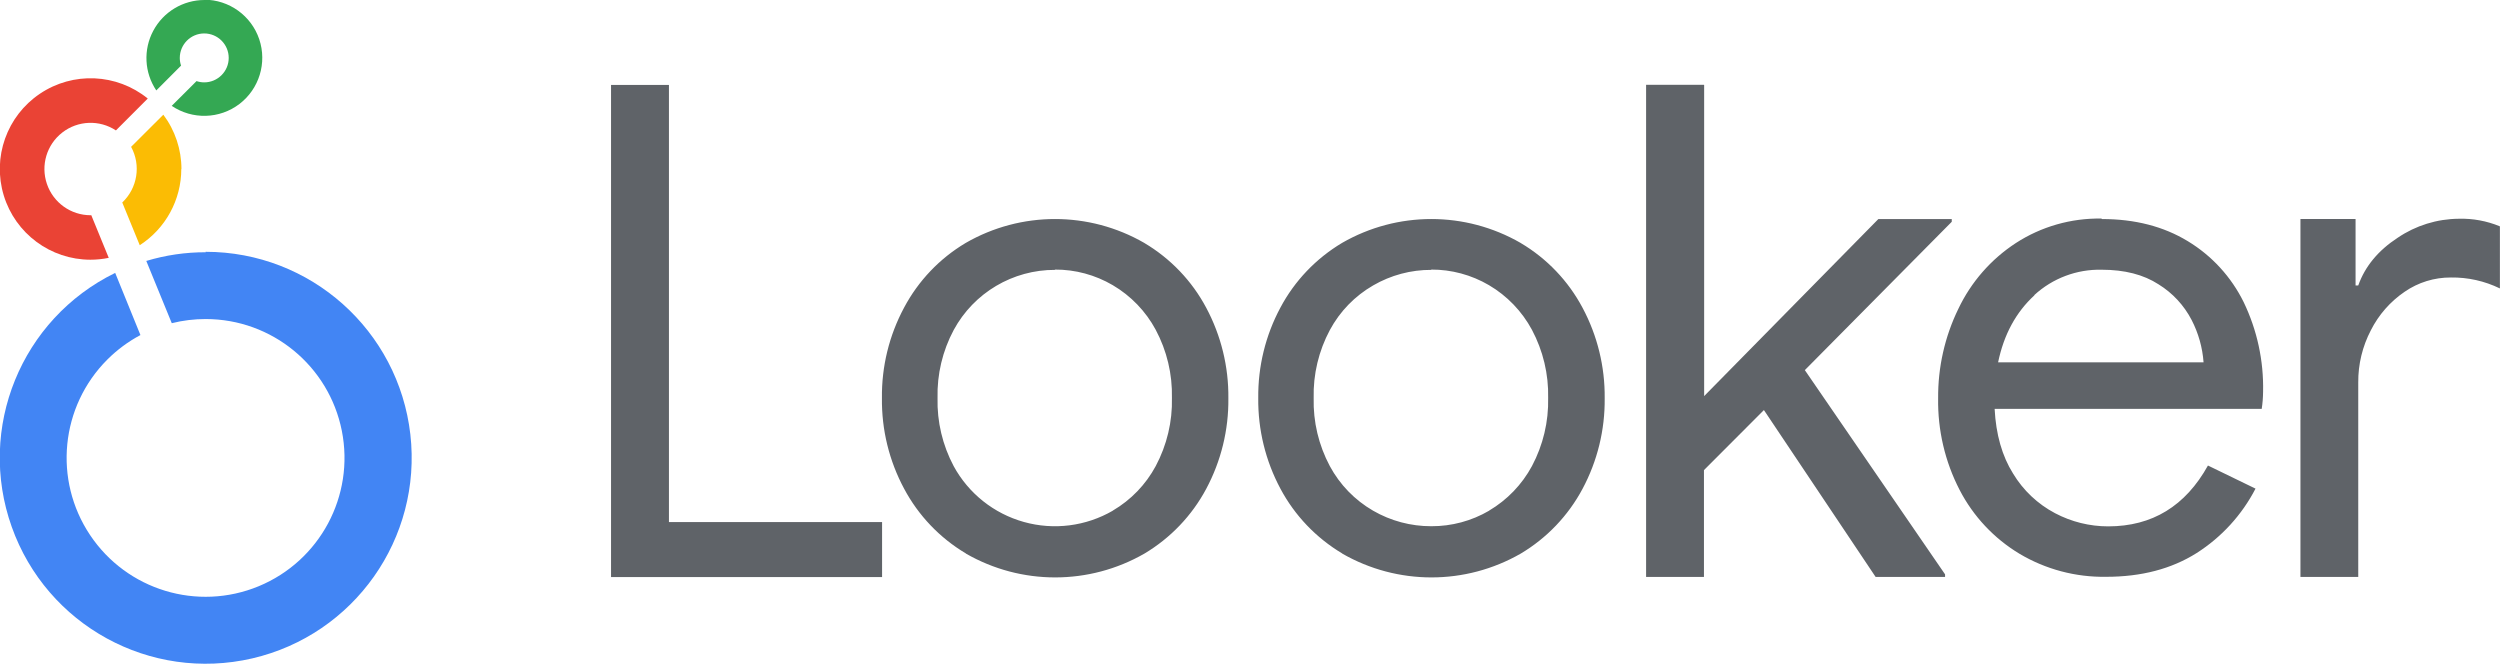
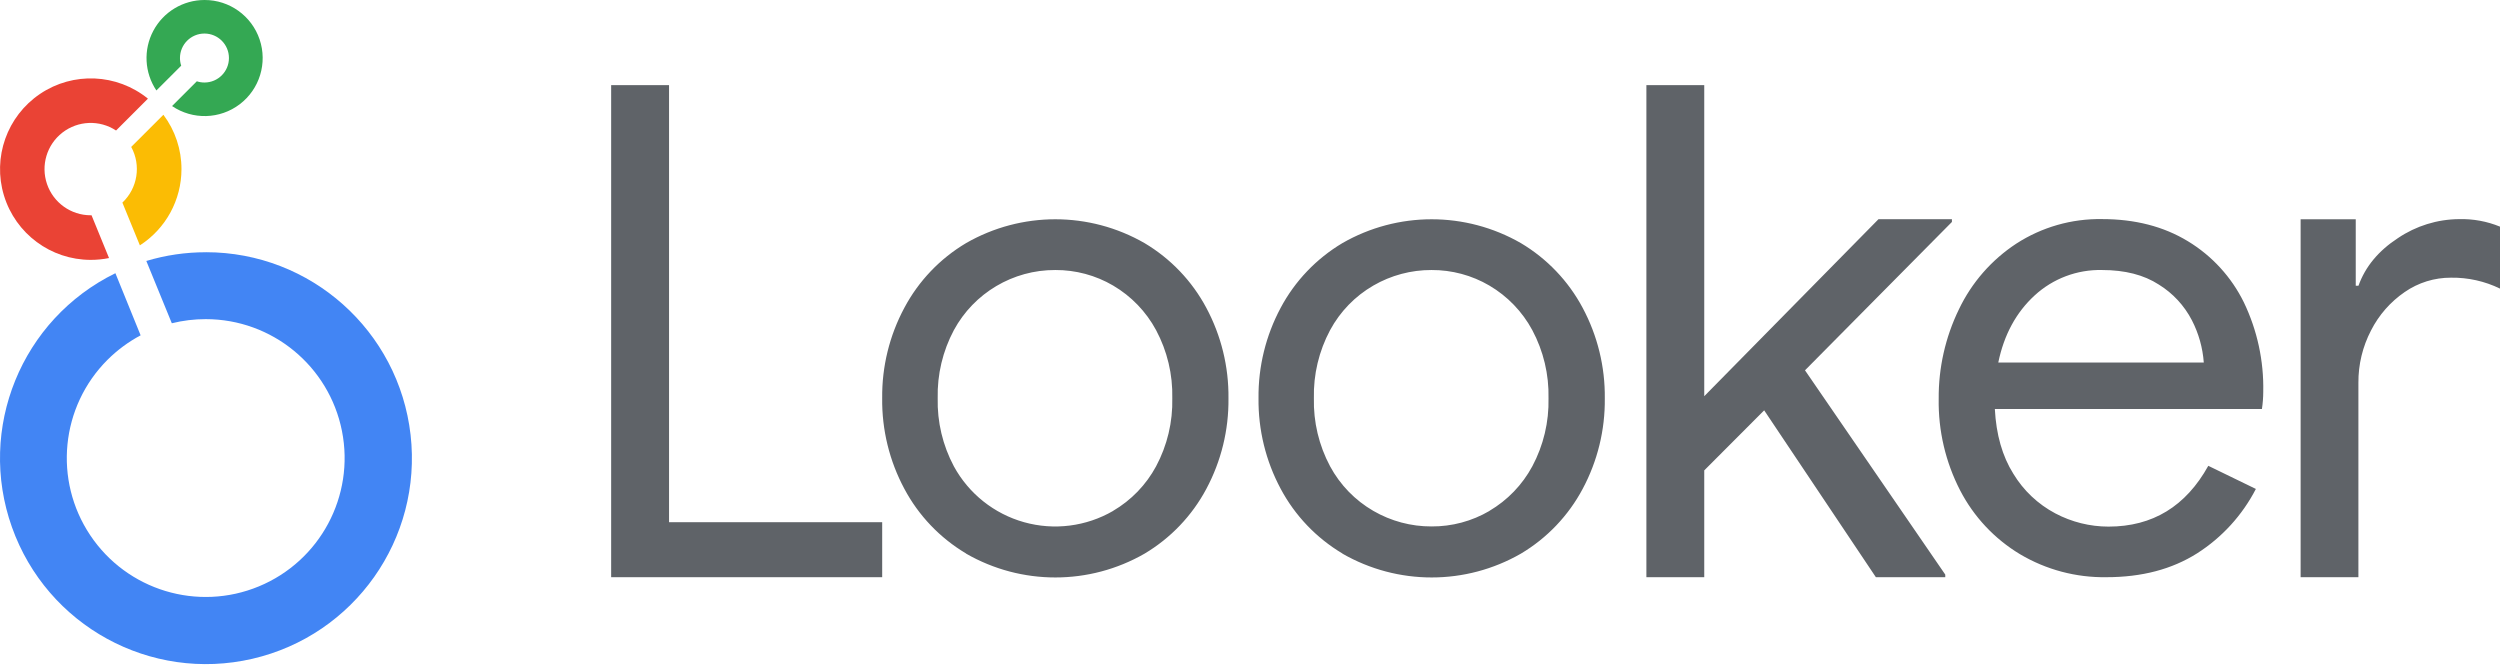
- <svg xmlns="http://www.w3.org/2000/svg" viewBox="0 0 512 137">
-   <path fill="#34A853" d="M41.89 0c-4.4 0-8.43 2.42-10.5 6.3 -2.07 3.87-1.83 8.57.62 12.22l5.07-5.08c-.17-.51-.26-1.04-.26-1.57 0-2.77 2.24-5.02 5.01-5.02 2.76 0 5.01 2.24 5.01 5.01 0 2.76-2.25 5.01-5.02 5.01 -.54 0-1.06-.09-1.57-.26l-5.08 5.07c4.22 2.86 9.8 2.71 13.86-.38 4.06-3.1 5.69-8.43 4.06-13.27 -1.64-4.84-6.18-8.09-11.28-8.09v0Z" />
-   <path fill="#FBBC04" d="M37.16 34.63c0-4.02-1.3-7.93-3.71-11.14l-6.6 6.58c2.06 3.77 1.31 8.45-1.81 11.4l3.58 8.75c5.3-3.42 8.51-9.3 8.51-15.62Z" />
-   <path fill="#EA4335" d="M18.74 44.08h-.18c-4.05 0-7.64-2.57-8.95-6.4 -1.31-3.83-.05-8.06 3.15-10.54 3.19-2.48 7.61-2.65 10.98-.43l6.52-6.53c-6.35-5.15-15.31-5.55-22.09-.98 -6.78 4.56-9.78 13.01-7.4 20.83 2.38 7.81 9.58 13.15 17.75 13.16 1.26 0 2.51-.13 3.75-.38l-3.59-8.77Z" />
-   <path fill="#4285F4" d="M42.14 51.66c-4.13-.01-8.23.59-12.18 1.78l5.22 12.75c2.27-.57 4.6-.85 6.94-.85 13.57 0 25.25 9.59 27.89 22.9 2.64 13.31-4.49 26.63-17.03 31.82 -12.54 5.19-27 .8-34.54-10.49 -7.54-11.29-6.06-26.33 3.54-35.93 2-2 4.28-3.69 6.78-5.02l-5.17-12.73c-19.26 9.42-28.38 31.8-21.19 52 7.18 20.2 28.37 31.79 49.26 26.95 20.88-4.85 34.81-24.58 32.38-45.88 -2.44-21.31-20.47-37.39-41.91-37.39l-.04 0Z" />
-   <path fill="#5F6368" d="M234.39 49.78c5.35 3.18 9.73 7.76 12.65 13.26 3.04 5.69 4.6 12.07 4.53 18.54 .07 6.46-1.49 12.84-4.54 18.54 -2.93 5.49-7.31 10.07-12.66 13.26 -11.32 6.5-25.23 6.5-36.54 0l-.01-.03c-5.36-3.18-9.73-7.77-12.66-13.27 -3.06-5.7-4.62-12.08-4.54-18.55 -.08-6.46 1.48-12.83 4.53-18.52 2.92-5.5 7.29-10.09 12.65-13.27 11.31-6.51 25.22-6.51 36.53 0Zm77.07 0c5.35 3.17 9.73 7.76 12.65 13.26 3.04 5.69 4.6 12.07 4.53 18.54 .07 6.46-1.49 12.84-4.54 18.54 -2.93 5.49-7.31 10.08-12.66 13.26 -11.32 6.5-25.23 6.5-36.54 0l-.01-.03c-5.35-3.19-9.73-7.77-12.66-13.27 -3.05-5.7-4.61-12.08-4.54-18.55 -.07-6.46 1.48-12.83 4.53-18.52 2.92-5.5 7.3-10.08 12.65-13.27 11.31-6.51 25.22-6.51 36.53 0Zm119.01-4.92c6.76 0 12.62 1.51 17.59 4.53 4.94 2.99 8.91 7.33 11.46 12.52 2.74 5.7 4.1 11.98 3.96 18.31 -.01 1.17-.1 2.35-.28 3.51h-54.7c.27 5.25 1.53 9.67 3.78 13.26 2.07 3.43 5.04 6.24 8.59 8.11 3.35 1.77 7.09 2.7 10.89 2.7 9.01 0 15.82-4.16 20.43-12.46l9.74 4.73c-2.78 5.38-6.94 9.93-12.05 13.19 -5.15 3.25-11.33 4.87-18.55 4.87 -6.24.1-12.38-1.53-17.74-4.72 -5.22-3.14-9.46-7.66-12.26-13.07 -3-5.8-4.5-12.25-4.4-18.77 -.05-6.35 1.36-12.62 4.14-18.32 2.61-5.49 6.68-10.15 11.77-13.47 5.21-3.38 11.31-5.12 17.53-5.02ZM137 17.42v89.5h43.65v11.26h-55.51V17.4h11.85Zm212.01 0v63.7l35.67-36.25h15.04v.55L369.63 75.8l28.72 41.83v.53h-14.22l-22.88-34.18 -12.28 12.3v21.87h-11.85V17.37h11.84Zm162.97 28.97v12.68c-3.13-1.52-6.56-2.29-10.03-2.24 -3.39-.02-6.7 1-9.49 2.93 -2.93 2-5.31 4.71-6.91 7.88 -1.72 3.3-2.61 6.97-2.58 10.69v39.82h-11.84v-73.3h11.29v13.61h.55c1.39-3.91 4.09-7.17 8.08-9.77 3.7-2.51 8.06-3.86 12.53-3.89 2.86-.08 5.71.45 8.36 1.54ZM216.1 55.27c-8.67-.04-16.65 4.69-20.78 12.31 -2.29 4.28-3.43 9.08-3.31 13.94 -.12 4.85 1.02 9.65 3.3 13.94 3.05 5.6 8.23 9.72 14.38 11.44 6.14 1.72 12.71.88 18.23-2.32h-.03c3.72-2.18 6.77-5.34 8.81-9.14 2.28-4.29 3.43-9.09 3.31-13.95 .11-4.86-1.03-9.66-3.32-13.95 -2.04-3.8-5.09-6.96-8.8-9.14 -3.6-2.11-7.69-3.21-11.85-3.19Zm77.05 0c-4.19-.02-8.3 1.08-11.92 3.18 -3.75 2.16-6.82 5.32-8.87 9.13 -2.29 4.28-3.44 9.08-3.32 13.94 -.12 4.85 1.02 9.65 3.31 13.94 2.05 3.8 5.11 6.96 8.86 9.13 3.61 2.09 7.73 3.19 11.91 3.18 4.17.02 8.27-1.08 11.87-3.19h-.03c3.71-2.19 6.75-5.35 8.79-9.14 2.28-4.29 3.42-9.09 3.31-13.95 .11-4.86-1.04-9.66-3.32-13.95 -2.05-3.8-5.09-6.96-8.8-9.14 -3.6-2.11-7.69-3.21-11.85-3.19Zm123.51 5.2c-3.79 3.47-6.27 8.05-7.45 13.74h42.08c-.22-3.03-1.05-5.97-2.44-8.67 -1.56-3.01-3.9-5.53-6.78-7.31 -3.07-1.99-6.95-2.99-11.64-2.99 -5.11-.12-10.06 1.75-13.81 5.2Z" />
+ <svg xmlns="http://www.w3.org/2000/svg" width="512px" height="137px" viewBox="0 0 512 137" version="1.1" preserveAspectRatio="xMidYMid">
+   <g>
+     <g>
+       <path d="M41.894,0 C37.501,0.002 33.467,2.425 31.402,6.303 C29.338,10.181 29.579,14.881 32.029,18.527 L37.109,13.454 C36.941,12.948 36.856,12.419 36.858,11.885 C36.858,9.116 39.103,6.87 41.873,6.87 C44.642,6.87 46.888,9.116 46.888,11.885 C46.888,14.655 44.642,16.9 41.873,16.9 C41.342,16.902 40.815,16.817 40.311,16.65 L35.239,21.722 C39.463,24.587 45.044,24.435 49.106,21.345 C53.168,18.255 54.804,12.916 53.17,8.081 C51.536,3.246 46.998,-0.007 41.894,0 L41.894,0 Z" fill="#34A853" />
+       <path d="M37.166,34.639 C37.174,30.624 35.873,26.716 33.462,23.506 L26.871,30.09 C28.932,33.86 28.19,38.546 25.066,41.495 L28.648,50.25 C33.955,46.831 37.163,40.952 37.166,34.639 Z" fill="#FBBC04" />
+       <path d="M18.747,44.088 L18.575,44.088 C14.532,44.089 10.936,41.519 9.627,37.694 C8.318,33.869 9.585,29.635 12.779,27.158 C15.974,24.681 20.391,24.509 23.769,26.73 L30.295,20.203 C23.949,15.058 14.987,14.661 8.211,19.225 C1.434,23.789 -1.567,32.243 0.816,40.058 C3.198,47.873 10.405,53.215 18.575,53.223 C19.835,53.223 21.093,53.099 22.329,52.85 L18.747,44.088 Z" fill="#EA4335" />
+       <path d="M42.145,51.661 C38.02,51.657 33.916,52.258 29.966,53.445 L35.189,66.204 C37.462,65.641 39.796,65.357 42.138,65.359 C55.709,65.363 67.388,74.953 70.033,88.264 C72.678,101.576 65.552,114.902 53.012,120.093 C40.473,125.285 26.012,120.896 18.474,109.611 C10.935,98.326 12.417,83.287 22.014,73.691 C24.016,71.695 26.302,70.005 28.798,68.676 L23.633,55.952 C4.378,65.382 -4.738,87.756 2.444,107.957 C9.625,128.158 30.819,139.756 51.705,134.916 C72.59,130.076 86.522,110.337 84.085,89.037 C81.649,67.736 63.62,51.653 42.181,51.654 L42.145,51.661 Z" fill="#4285F4" />
+     </g>
+     <path d="M234.396,49.784 C239.748,52.965 244.126,57.551 247.055,63.045 C250.105,68.744 251.665,75.122 251.59,81.586 C251.665,88.05 250.105,94.427 247.055,100.127 C244.128,105.62 239.753,110.206 234.403,113.388 C223.092,119.889 209.177,119.889 197.866,113.388 L197.859,113.359 C192.506,110.181 188.13,105.594 185.207,100.098 C182.154,94.4 180.594,88.021 180.672,81.557 C180.598,75.103 182.158,68.735 185.207,63.045 C188.13,57.549 192.506,52.962 197.859,49.784 C209.17,43.282 223.085,43.282 234.396,49.784 Z M311.469,49.784 C316.822,52.963 321.201,57.55 324.128,63.045 C327.178,68.744 328.737,75.122 328.663,81.586 C328.737,88.05 327.178,94.427 324.128,100.127 C321.203,105.621 316.827,110.208 311.476,113.388 C300.164,119.889 286.25,119.889 274.938,113.388 L274.931,113.359 C269.582,110.177 265.206,105.591 262.279,100.098 C259.229,94.399 257.669,88.021 257.744,81.557 C257.674,75.103 259.234,68.736 262.279,63.045 C265.206,57.552 269.582,52.966 274.931,49.784 C286.243,43.282 300.157,43.282 311.469,49.784 Z M430.487,44.869 C437.25,44.869 443.115,46.381 448.083,49.404 C453.024,52.395 457.002,56.742 459.545,61.927 C462.287,67.635 463.646,73.908 463.514,80.239 C463.51,81.417 463.419,82.592 463.242,83.757 L408.543,83.757 C408.816,89.01 410.079,93.433 412.333,97.025 C414.41,100.46 417.382,103.266 420.93,105.142 C424.288,106.918 428.029,107.848 431.827,107.85 C440.844,107.85 447.655,103.699 452.259,95.398 L462.003,100.134 C459.224,105.519 455.069,110.072 449.96,113.33 C444.816,116.583 438.635,118.209 431.419,118.209 C425.185,118.313 419.046,116.68 413.687,113.495 C408.474,110.359 404.233,105.838 401.437,100.435 C398.446,94.639 396.937,88.193 397.045,81.672 C396.996,75.328 398.413,69.059 401.186,63.353 C403.801,57.87 407.873,53.211 412.957,49.884 C418.174,46.512 424.276,44.766 430.487,44.869 Z M137.02,17.438 L137.02,106.94 L180.672,106.94 L180.672,118.209 L125.164,118.209 L125.164,17.438 L137.02,17.438 Z M349.03,17.438 L349.03,81.142 L384.708,44.898 L399.753,44.898 L399.753,45.457 L369.663,75.84 L398.392,117.679 L398.392,118.209 L384.178,118.209 L361.303,84.036 L349.03,96.337 L349.03,118.209 L337.181,118.209 L337.181,17.438 L349.03,17.438 Z M512.002,46.417 L512.002,59.105 C508.879,57.586 505.444,56.82 501.972,56.869 C498.584,56.853 495.272,57.879 492.486,59.807 C489.56,61.813 487.185,64.523 485.58,67.687 C483.863,70.99 482.977,74.661 483.001,78.383 L483.001,118.209 L471.166,118.209 L471.166,44.912 L482.456,44.912 L482.456,58.524 L483.015,58.524 C484.41,54.617 487.106,51.363 491.104,48.76 C494.807,46.259 499.166,44.908 503.634,44.877 C506.5,44.804 509.349,45.328 512.002,46.417 Z M216.127,55.3 C207.463,55.266 199.481,59.998 195.351,67.616 C193.068,71.901 191.928,76.703 192.041,81.557 C191.928,86.412 193.068,91.213 195.351,95.499 C198.405,101.099 203.591,105.228 209.733,106.948 C215.876,108.668 222.452,107.833 227.97,104.633 L227.948,104.633 C231.671,102.456 234.722,99.295 236.768,95.499 C239.057,91.215 240.2,86.413 240.085,81.557 C240.199,76.702 239.056,71.899 236.768,67.616 C234.728,63.822 231.684,60.662 227.97,58.481 C224.379,56.378 220.289,55.279 216.127,55.3 Z M293.178,55.3 C288.995,55.285 284.883,56.383 281.264,58.481 C277.521,60.647 274.453,63.809 272.402,67.616 C270.114,71.899 268.971,76.702 269.085,81.557 C268.97,86.413 270.113,91.215 272.402,95.499 C274.453,99.305 277.521,102.468 281.264,104.633 C284.883,106.731 288.995,107.829 293.178,107.814 C297.349,107.841 301.451,106.742 305.049,104.633 L305.021,104.633 C308.734,102.45 311.777,99.291 313.818,95.499 C316.104,91.214 317.247,86.412 317.135,81.557 C317.246,76.702 316.103,71.901 313.818,67.616 C311.777,63.823 308.734,60.664 305.021,58.481 C301.43,56.378 297.34,55.279 293.178,55.3 Z M416.689,60.509 C412.902,63.986 410.42,68.566 409.246,74.25 L451.335,74.25 C451.116,71.228 450.288,68.281 448.899,65.588 C447.346,62.585 445.006,60.059 442.129,58.281 C439.063,56.294 435.185,55.3 430.495,55.3 C425.392,55.184 420.443,57.051 416.689,60.509 Z" fill="#5F6368" />
+   </g>
</svg>
